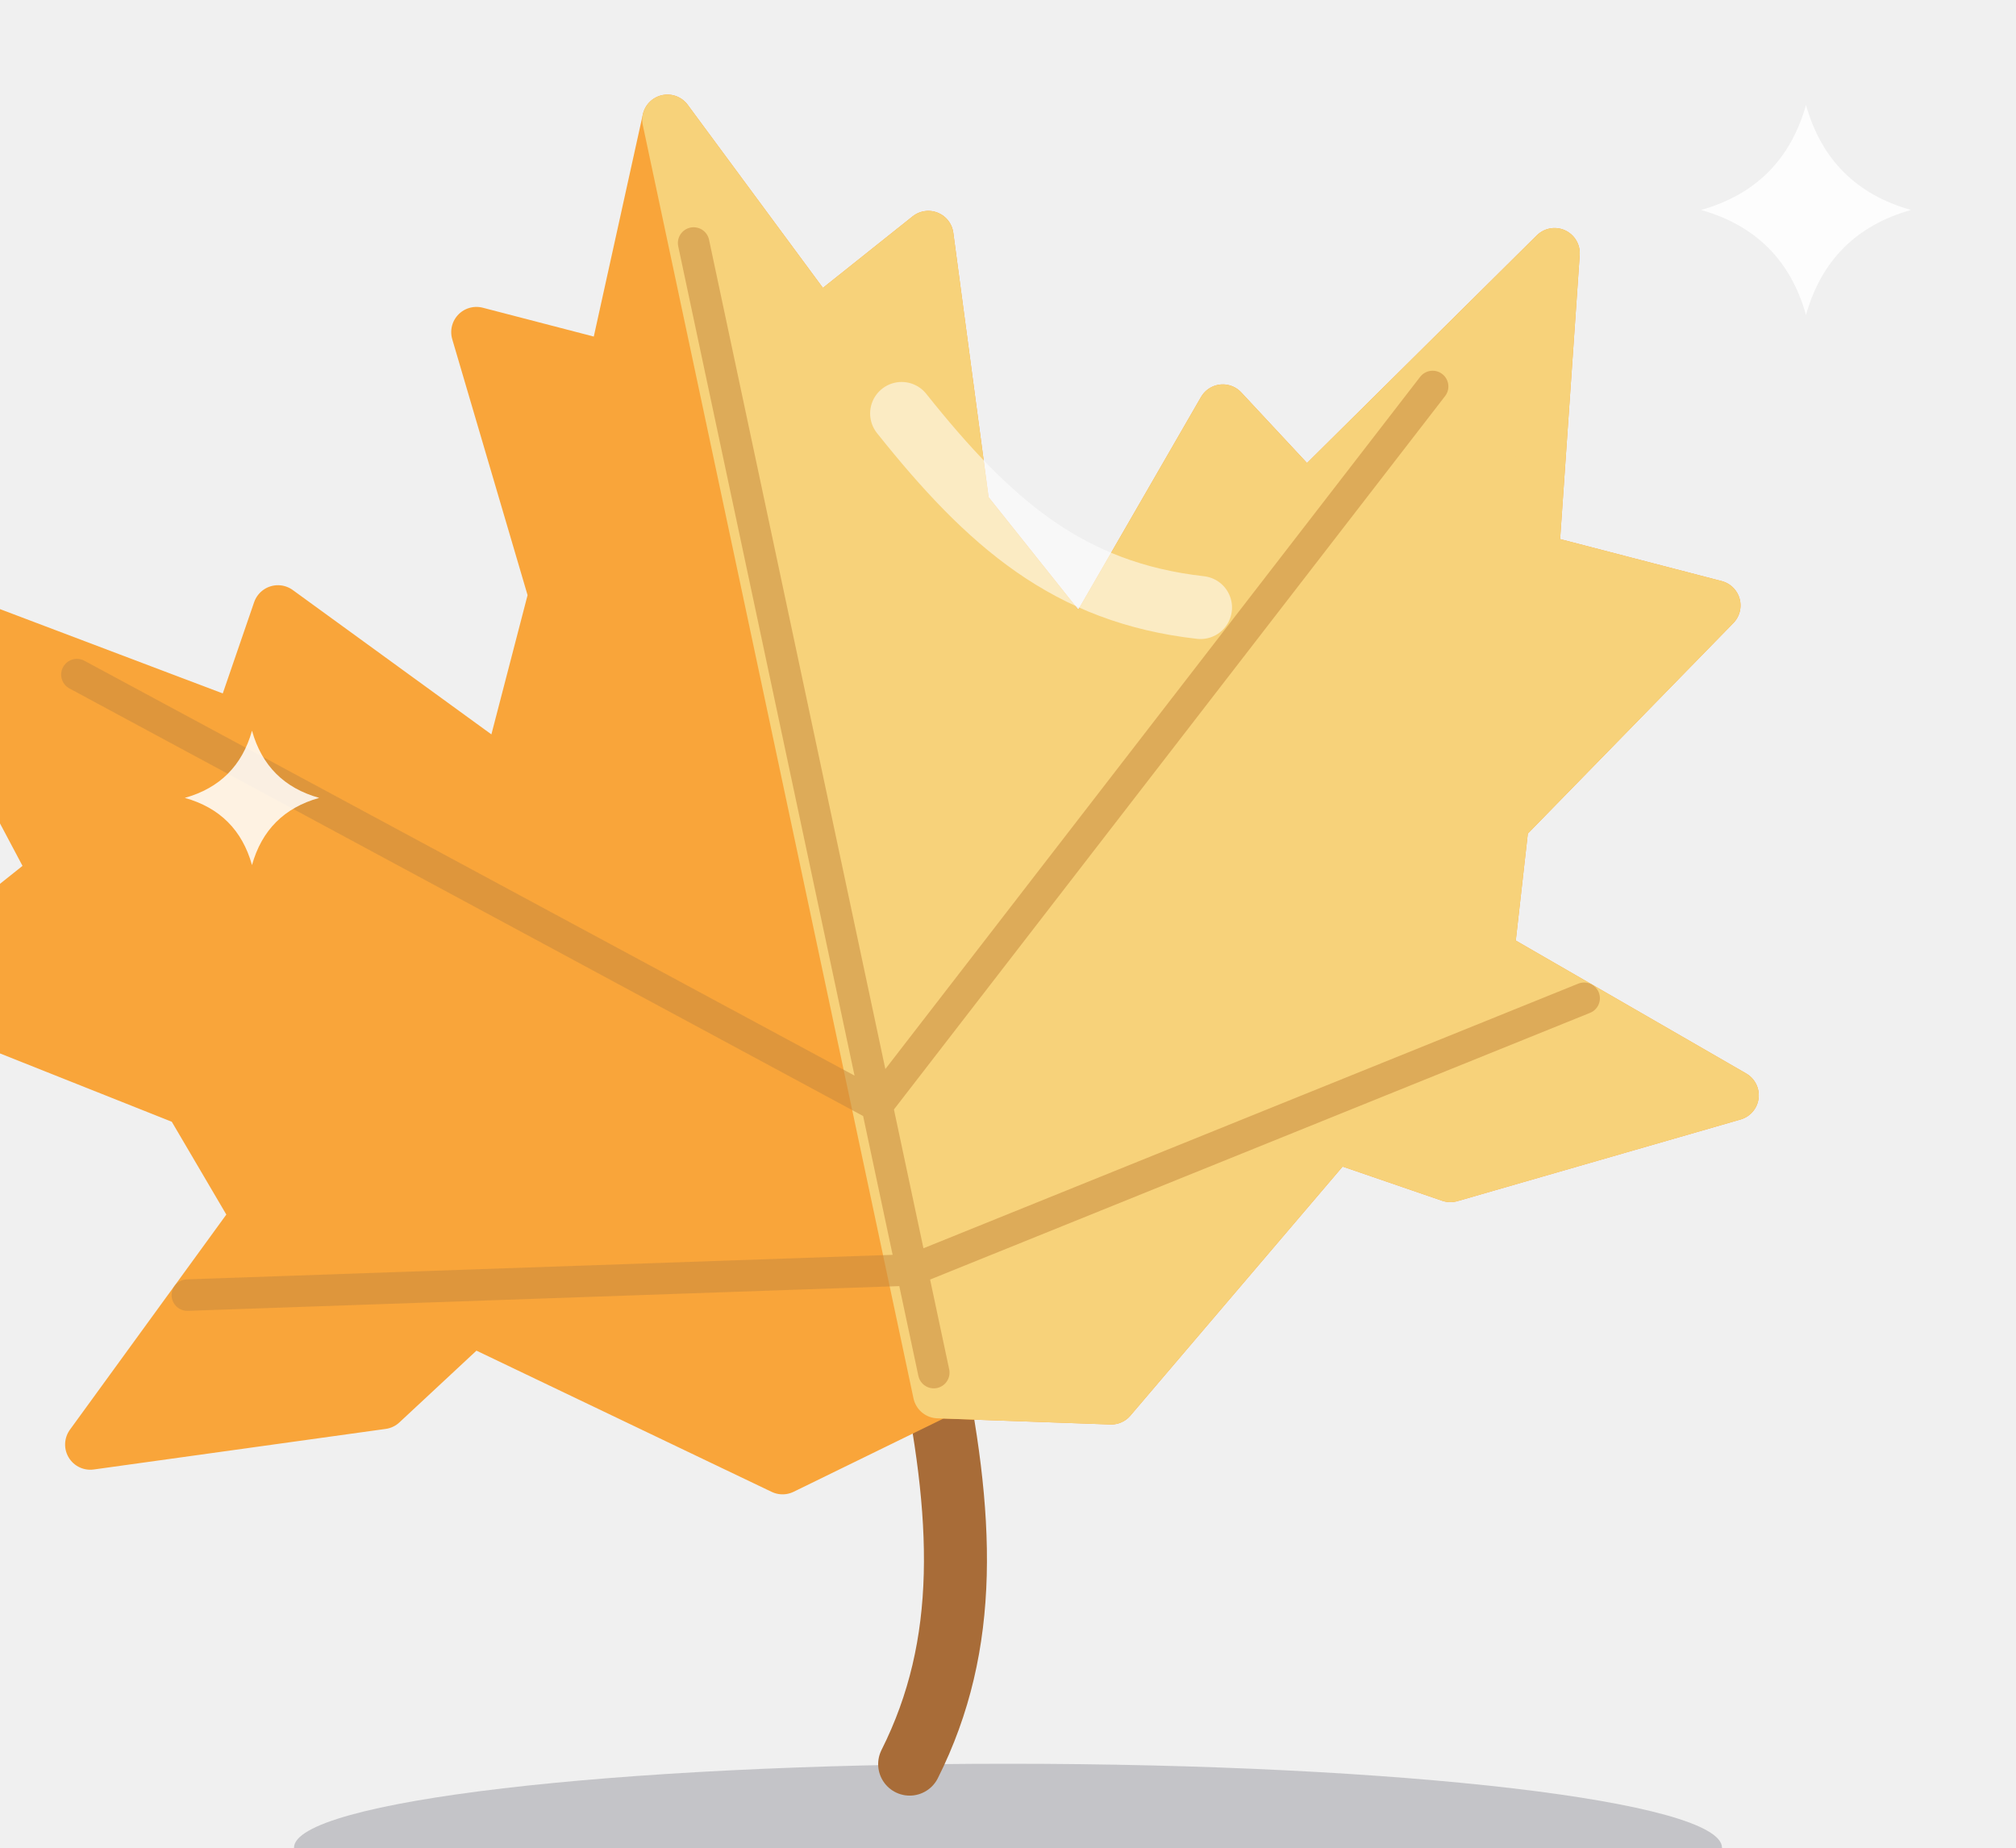
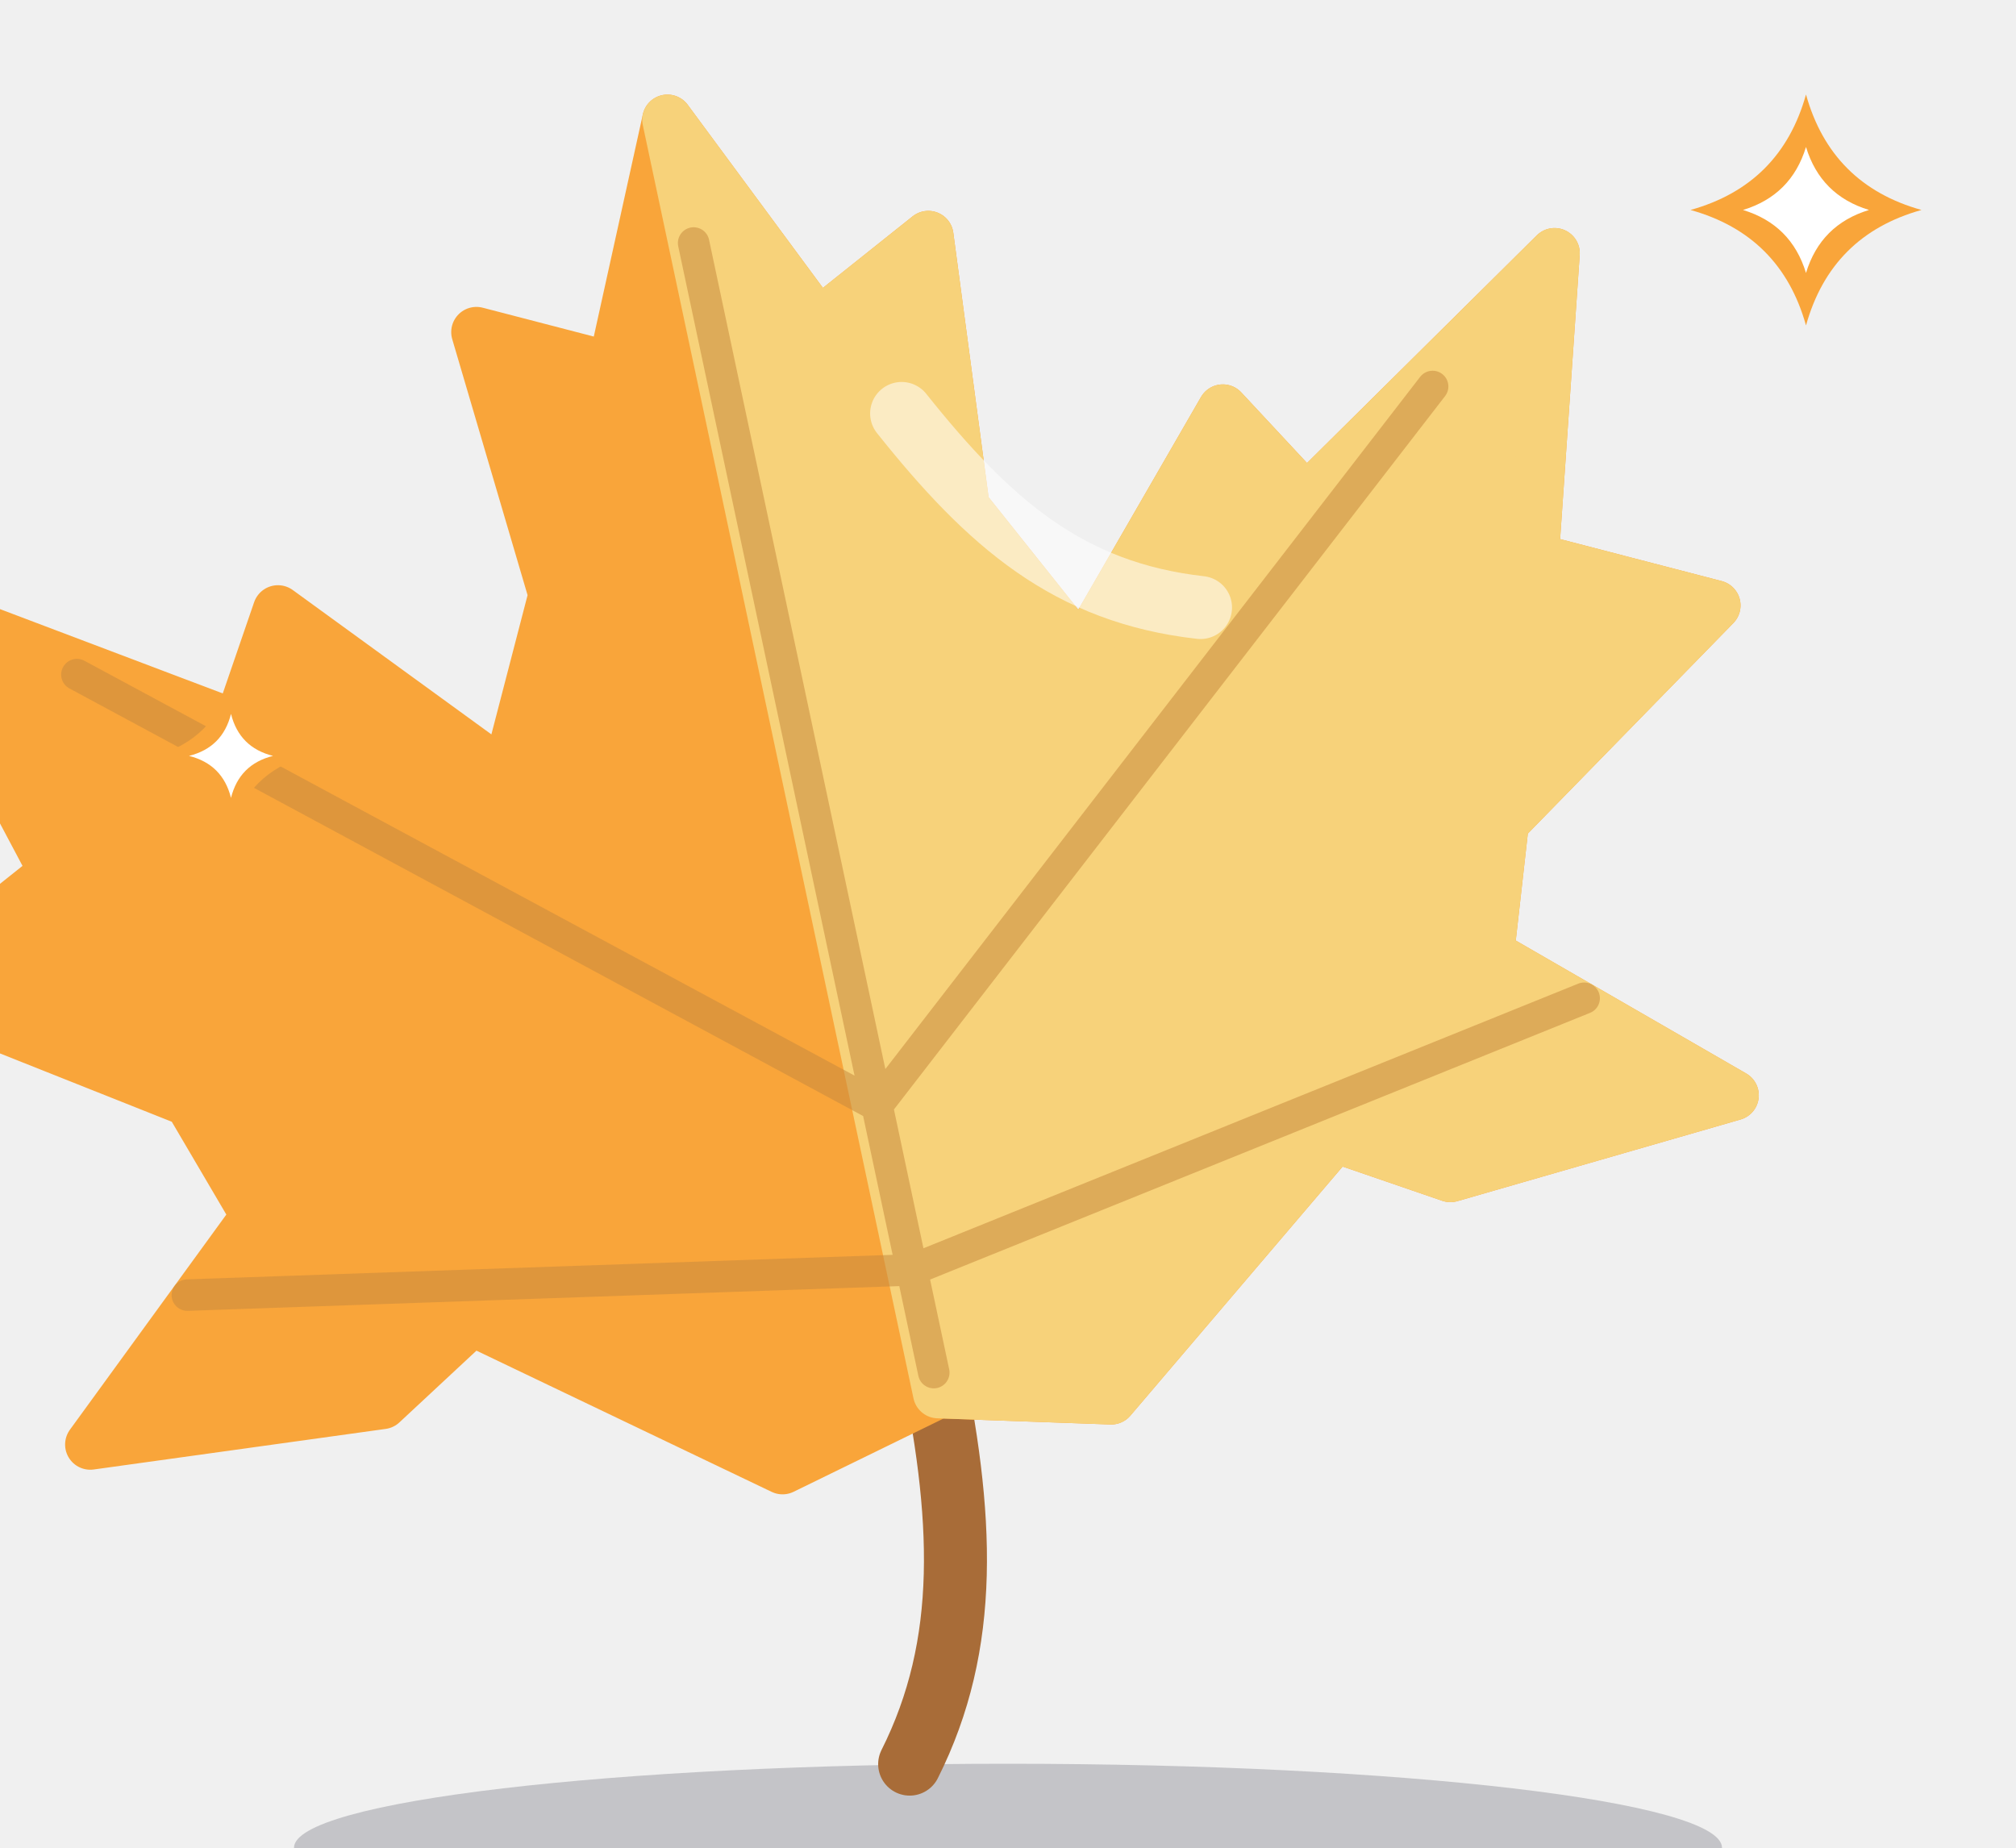
<svg xmlns="http://www.w3.org/2000/svg" viewBox="2 -2 96 88">
  <ellipse cx="50" cy="86" rx="34" ry="4" fill="#2b2b3a" opacity="0.22" />
  <g transform="rotate(-12 50 80)">
    <path d="M50 62C50 70 49 76 45 81" fill="none" stroke="#a86c38" stroke-width="3" stroke-linecap="round" />
    <path d="M50 2L55 13L61 10L60 23L64 31L73 21L76 26L90 17L86 31L94 35L82 43L80 49L90 58L76 59L71 56L58 66L50 64L42 66L29 56L24 59L10 58L20 49L18 43L6 35L14 31L10 17L24 26L27 21L36 31L40 23L39 10L45 13Z" fill="#F9A53A" stroke="#F9A53A" stroke-width="2.4" stroke-linejoin="round" />
    <path d="M50 2L55 13L61 10L60 23L64 31L73 21L76 26L90 17L86 31L94 35L82 43L80 49L90 58L76 59L71 56L58 66L50 64Z" fill="#F7D27A" stroke="#F7D27A" stroke-width="2.4" stroke-linejoin="round" />
    <path d="M50 63V8M50 50L83 22M50 50L17 22M50 58L84 52M50 58L16 52" fill="none" stroke="#c98a3e" stroke-width="1.5" stroke-linecap="round" opacity="0.55" />
    <path d="M58 18C61 24 64 28 70 30" fill="none" stroke="#ffffff" stroke-width="3" stroke-linecap="round" opacity="0.55" />
  </g>
-   <path d="M88 3Q89.1 6.9 93 8Q89.1 9.1 88 13Q86.9 9.1 83 8Q86.9 6.9 88 3ZM14 32.8Q14.7 35.3 17.2 36Q14.7 36.7 14 39.2Q13.3 36.7 10.8 36Q13.3 35.3 14 32.8Z" fill="#ffffff" opacity="0.85" />
+   <path d="M88 2.5Q89.2 6.8 93.5 8Q89.2 9.2 88 13.5Q86.8 9.2 82.5 8Q86.8 6.8 88 2.5ZM13 30.4Q13.8 33.2 16.6 34Q13.8 34.8 13 37.6Q12.2 34.8 9.4 34Q12.2 33.2 13 30.4Z" fill="#F9A53A" />
+   <path d="M88 5Q88.7 7.3 91 8Q88.7 8.7 88 11Q87.3 8.7 85 8Q87.3 7.3 88 5ZM13 32Q13.4 33.6 15 34Q13.4 34.4 13 36Q12.6 34.4 11 34Q12.6 33.6 13 32Z" fill="#ffffff" />
</svg>
